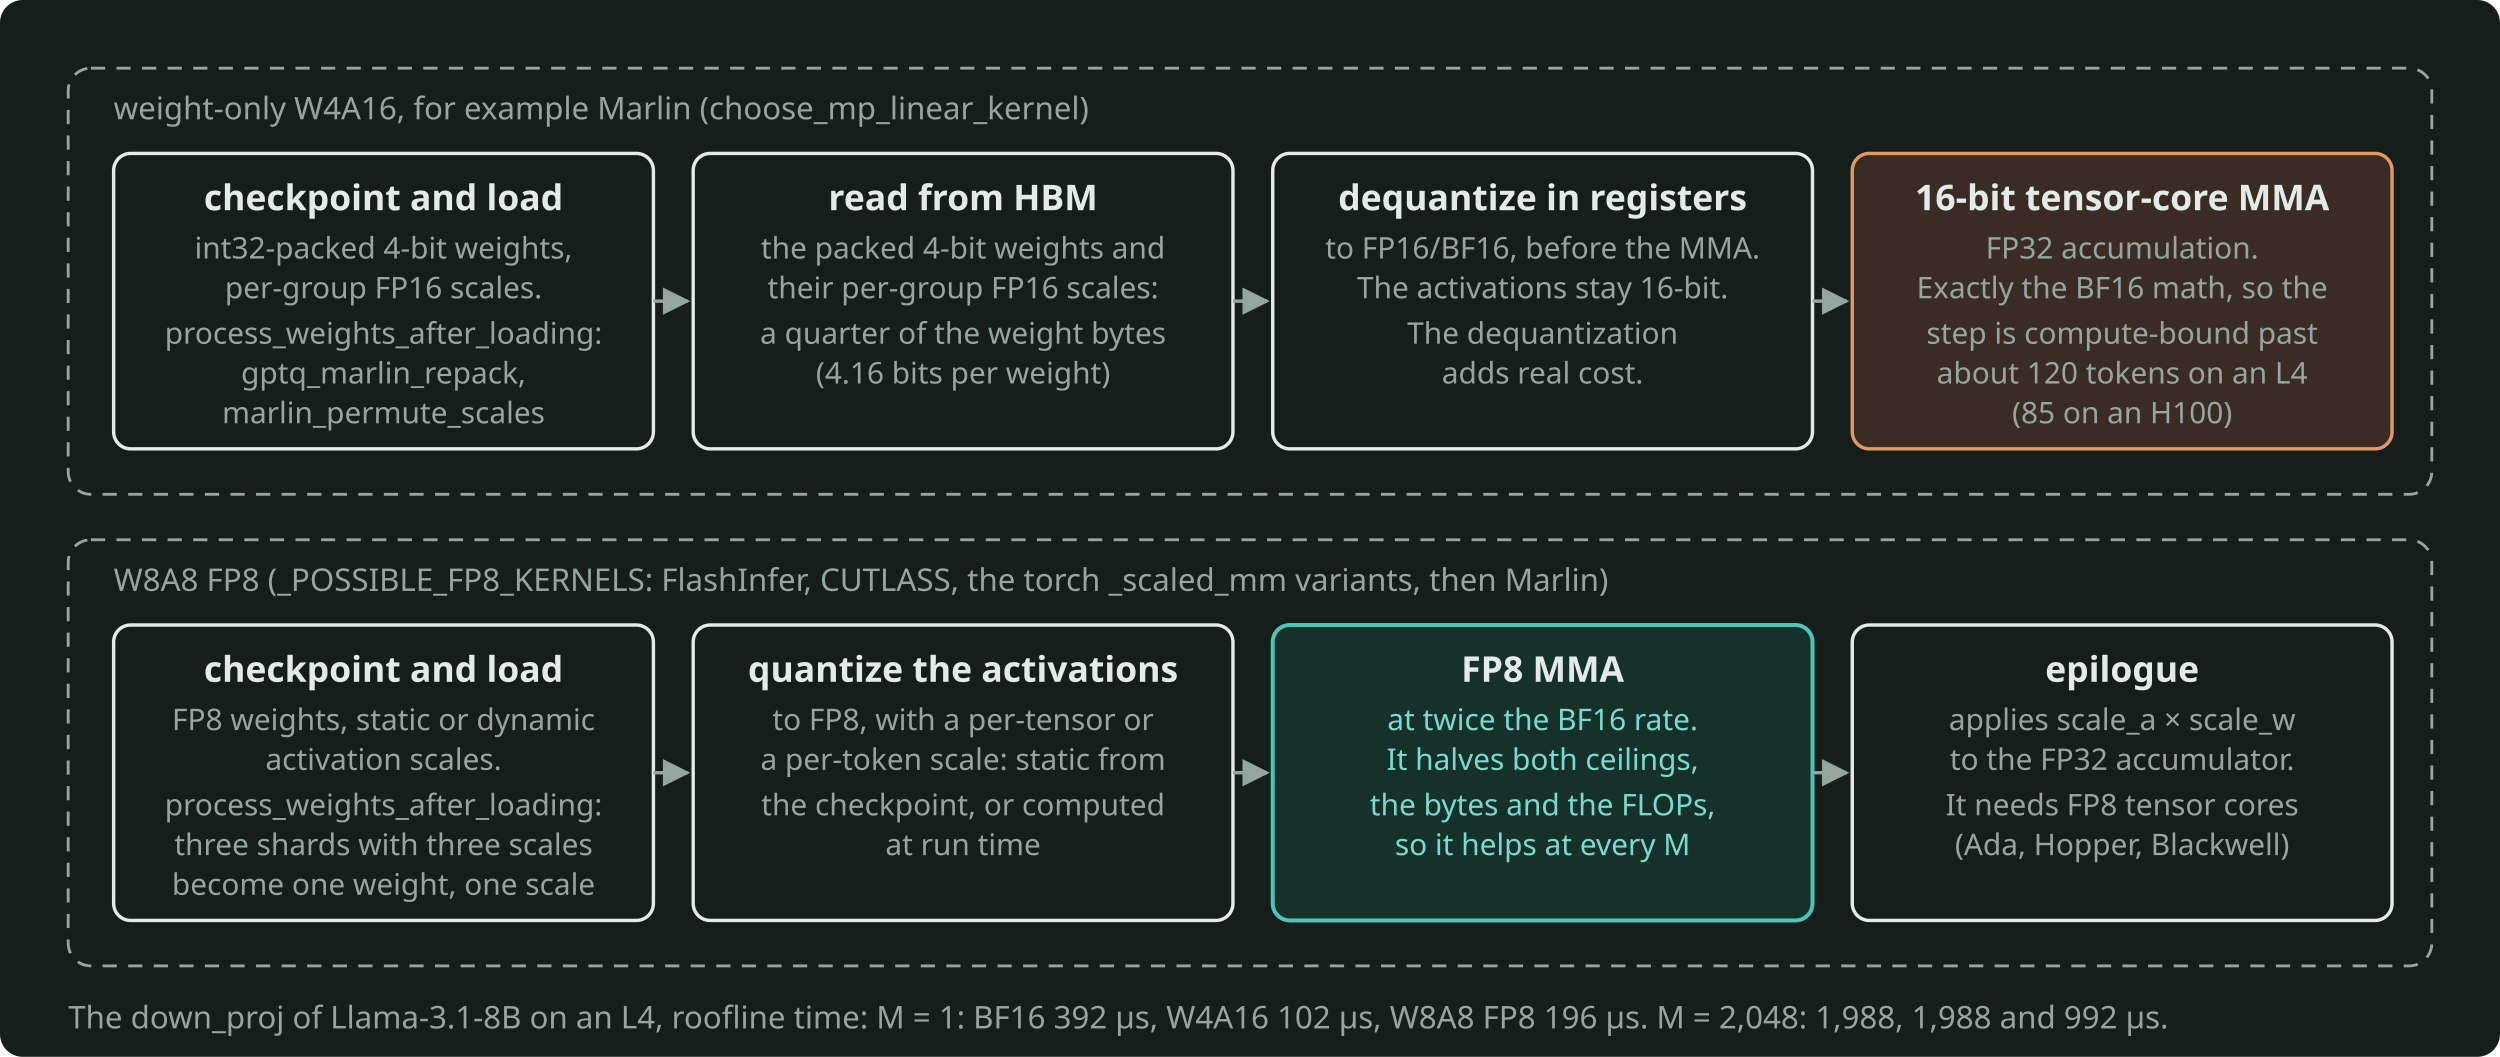
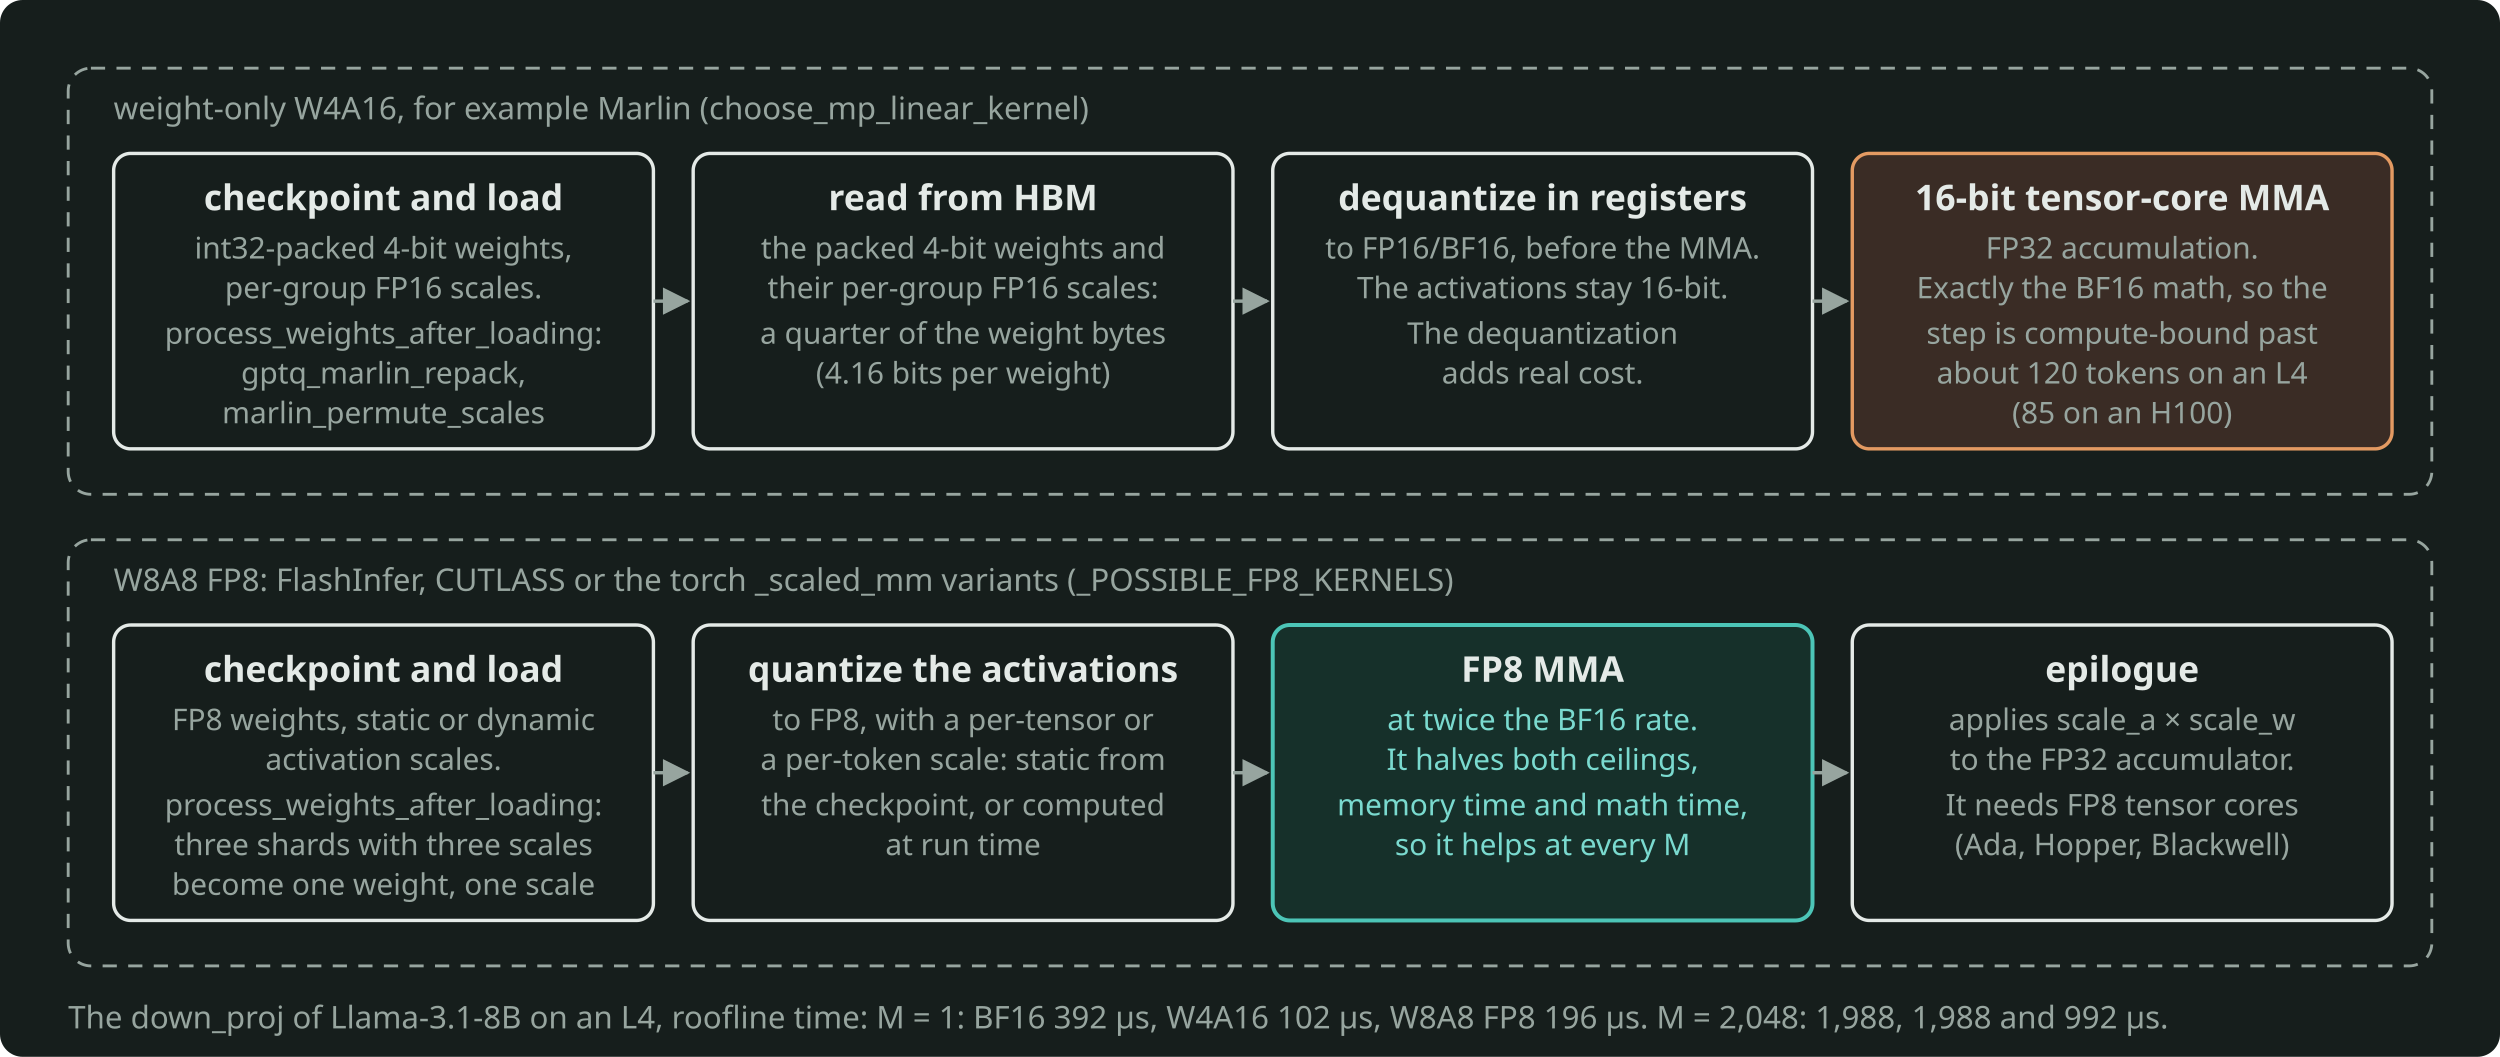
<svg xmlns="http://www.w3.org/2000/svg" width="880" height="372" viewBox="0 0 880 372" role="img" aria-label="The two kernel families: a weight-only W4A16 kernel reads a quarter of the weight bytes and dequantizes in registers but does the BF16 math, and a W8A8 FP8 kernel also quantizes the activations and runs FP8 MMA at twice the BF16 rate." style="color: #E4EAE7">
  <rect x="0" y="0" width="880" height="372" rx="8" fill="#161E1C" />
  <defs>
    <marker id="arr" viewBox="0 0 10 10" refX="9" refY="5" markerWidth="8" markerHeight="8" orient="auto-start-reverse">
      <path d="M0 0 L10 5 L0 10 z" fill="#97A59F" />
    </marker>
  </defs>
  <g font-family="Bricolage Grotesque, system-ui, sans-serif" font-size="12.5" fill="currentColor">
    <rect x="24" y="24" width="832" height="150" rx="8" fill="none" stroke="#97A59F" stroke-width="1" stroke-dasharray="5 4" />
    <text x="40" y="42" font-size="11" fill="#97A59F">weight-only W4A16, for example Marlin (choose_mp_linear_kernel)</text>
    <rect x="40" y="54" width="190" height="104" rx="6" fill="none" stroke="currentColor" stroke-width="1.2" />
    <text x="135" y="74" text-anchor="middle" font-weight="600">checkpoint and load</text>
    <text x="135" y="91" text-anchor="middle" font-size="10.5" fill="#97A59F">int32-packed 4-bit weights,</text>
    <text x="135" y="105" text-anchor="middle" font-size="10.5" fill="#97A59F">per-group FP16 scales.</text>
    <text x="135" y="121" text-anchor="middle" font-size="10.5" fill="#97A59F">process_weights_after_loading:</text>
    <text x="135" y="135" text-anchor="middle" font-size="10.5" fill="#97A59F">gptq_marlin_repack,</text>
    <text x="135" y="149" text-anchor="middle" font-size="10.5" fill="#97A59F">marlin_permute_scales</text>
    <rect x="244" y="54" width="190" height="104" rx="6" fill="none" stroke="currentColor" stroke-width="1.2" />
    <text x="339" y="74" text-anchor="middle" font-weight="600">read from HBM</text>
    <text x="339" y="91" text-anchor="middle" font-size="10.5" fill="#97A59F">the packed 4-bit weights and</text>
    <text x="339" y="105" text-anchor="middle" font-size="10.5" fill="#97A59F">their per-group FP16 scales:</text>
    <text x="339" y="121" text-anchor="middle" font-size="10.5" fill="#97A59F">a quarter of the weight bytes</text>
    <text x="339" y="135" text-anchor="middle" font-size="10.5" fill="#97A59F">(4.16 bits per weight)</text>
    <rect x="448" y="54" width="190" height="104" rx="6" fill="none" stroke="currentColor" stroke-width="1.2" />
    <text x="543" y="74" text-anchor="middle" font-weight="600">dequantize in registers</text>
    <text x="543" y="91" text-anchor="middle" font-size="10.5" fill="#97A59F">to FP16/BF16, before the MMA.</text>
    <text x="543" y="105" text-anchor="middle" font-size="10.5" fill="#97A59F">The activations stay 16-bit.</text>
    <text x="543" y="121" text-anchor="middle" font-size="10.5" fill="#97A59F">The dequantization</text>
    <text x="543" y="135" text-anchor="middle" font-size="10.5" fill="#97A59F">adds real cost.</text>
    <rect x="652" y="54" width="190" height="104" rx="6" fill="#3A2C25" stroke="#E39A62" stroke-width="1.2" />
    <text x="747" y="74" text-anchor="middle" font-weight="600">16-bit tensor-core MMA</text>
    <text x="747" y="91" text-anchor="middle" font-size="10.5" fill="#97A59F">FP32 accumulation.</text>
    <text x="747" y="105" text-anchor="middle" font-size="10.5" fill="#97A59F">Exactly the BF16 math, so the</text>
    <text x="747" y="121" text-anchor="middle" font-size="10.5" fill="#97A59F">step is compute-bound past</text>
    <text x="747" y="135" text-anchor="middle" font-size="10.5" fill="#97A59F">about 120 tokens on an L4</text>
    <text x="747" y="149" text-anchor="middle" font-size="10.5" fill="#97A59F">(85 on an H100)</text>
    <rect x="24" y="190" width="832" height="150" rx="8" fill="none" stroke="#97A59F" stroke-width="1" stroke-dasharray="5 4" />
-     <text x="40" y="208" font-size="11" fill="#97A59F">W8A8 FP8 (_POSSIBLE_FP8_KERNELS: FlashInfer, CUTLASS, the torch _scaled_mm variants, then Marlin)</text>
+     <text x="40" y="208" font-size="11" fill="#97A59F">W8A8 FP8: FlashInfer, CUTLASS or the torch _scaled_mm variants (_POSSIBLE_FP8_KERNELS)</text>
    <rect x="40" y="220" width="190" height="104" rx="6" fill="none" stroke="currentColor" stroke-width="1.2" />
    <text x="135" y="240" text-anchor="middle" font-weight="600">checkpoint and load</text>
    <text x="135" y="257" text-anchor="middle" font-size="10.5" fill="#97A59F">FP8 weights, static or dynamic</text>
    <text x="135" y="271" text-anchor="middle" font-size="10.5" fill="#97A59F">activation scales.</text>
    <text x="135" y="287" text-anchor="middle" font-size="10.5" fill="#97A59F">process_weights_after_loading:</text>
    <text x="135" y="301" text-anchor="middle" font-size="10.5" fill="#97A59F">three shards with three scales</text>
    <text x="135" y="315" text-anchor="middle" font-size="10.5" fill="#97A59F">become one weight, one scale</text>
    <rect x="244" y="220" width="190" height="104" rx="6" fill="none" stroke="currentColor" stroke-width="1.2" />
    <text x="339" y="240" text-anchor="middle" font-weight="600">quantize the activations</text>
    <text x="339" y="257" text-anchor="middle" font-size="10.5" fill="#97A59F">to FP8, with a per-tensor or</text>
    <text x="339" y="271" text-anchor="middle" font-size="10.5" fill="#97A59F">a per-token scale: static from</text>
    <text x="339" y="287" text-anchor="middle" font-size="10.5" fill="#97A59F">the checkpoint, or computed</text>
    <text x="339" y="301" text-anchor="middle" font-size="10.5" fill="#97A59F">at run time</text>
    <rect x="448" y="220" width="190" height="104" rx="6" fill="#16302A" stroke="#4CC5B7" stroke-width="1.4" />
    <text x="543" y="240" text-anchor="middle" font-weight="600">FP8 MMA</text>
    <text x="543" y="257" text-anchor="middle" font-size="10.5" fill="#7ADACF">at twice the BF16 rate.</text>
    <text x="543" y="271" text-anchor="middle" font-size="10.5" fill="#7ADACF">It halves both ceilings,</text>
-     <text x="543" y="287" text-anchor="middle" font-size="10.5" fill="#7ADACF">the bytes and the FLOPs,</text>
+     <text x="543" y="287" text-anchor="middle" font-size="10.5" fill="#7ADACF">memory time and math time,</text>
    <text x="543" y="301" text-anchor="middle" font-size="10.5" fill="#7ADACF">so it helps at every M</text>
    <rect x="652" y="220" width="190" height="104" rx="6" fill="none" stroke="currentColor" stroke-width="1.2" />
    <text x="747" y="240" text-anchor="middle" font-weight="600">epilogue</text>
    <text x="747" y="257" text-anchor="middle" font-size="10.5" fill="#97A59F">applies scale_a × scale_w</text>
    <text x="747" y="271" text-anchor="middle" font-size="10.5" fill="#97A59F">to the FP32 accumulator.</text>
    <text x="747" y="287" text-anchor="middle" font-size="10.5" fill="#97A59F">It needs FP8 tensor cores</text>
    <text x="747" y="301" text-anchor="middle" font-size="10.5" fill="#97A59F">(Ada, Hopper, Blackwell)</text>
    <g stroke="#97A59F" stroke-width="1.2" fill="none">
      <path d="M230 106 L242 106" marker-end="url(#arr)" />
      <path d="M434 106 L446 106" marker-end="url(#arr)" />
      <path d="M638 106 L650 106" marker-end="url(#arr)" />
      <path d="M230 272 L242 272" marker-end="url(#arr)" />
      <path d="M434 272 L446 272" marker-end="url(#arr)" />
      <path d="M638 272 L650 272" marker-end="url(#arr)" />
    </g>
    <text x="24" y="362" font-size="11" fill="#97A59F">The down_proj of Llama-3.1-8B on an L4, roofline time: M = 1: BF16 392 µs, W4A16 102 µs, W8A8 FP8 196 µs. M = 2,048: 1,988, 1,988 and 992 µs.</text>
  </g>
</svg>
